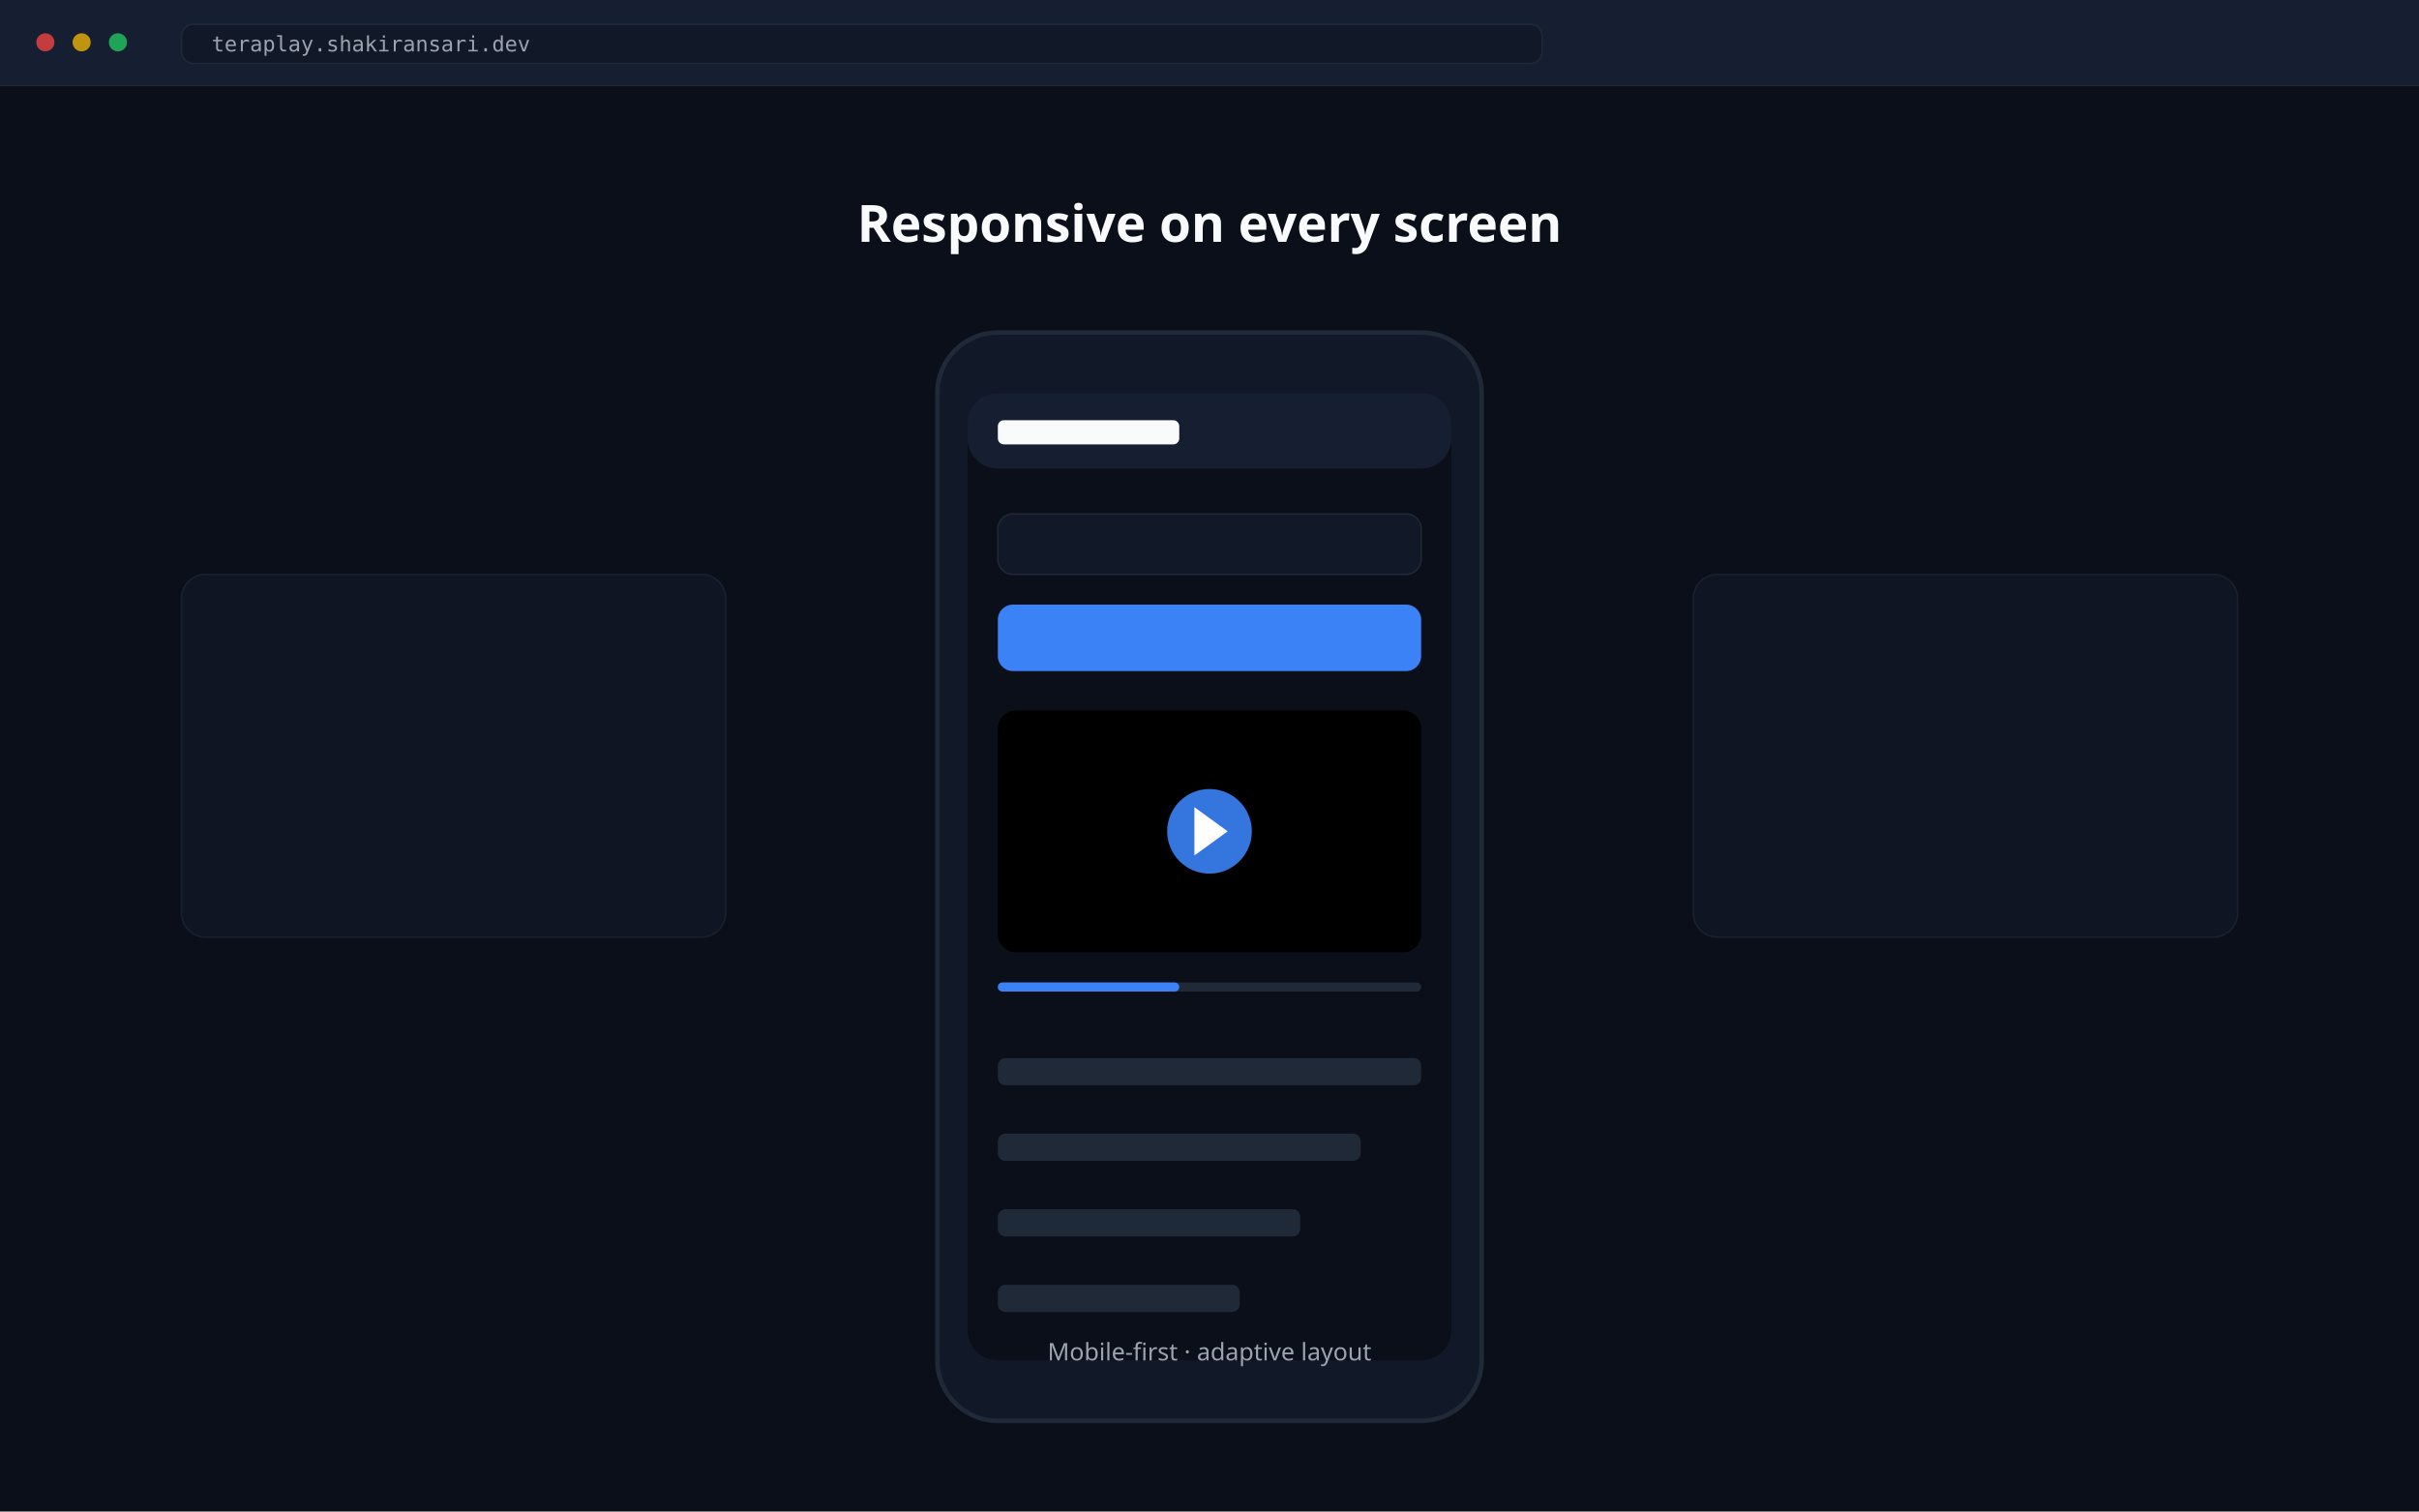
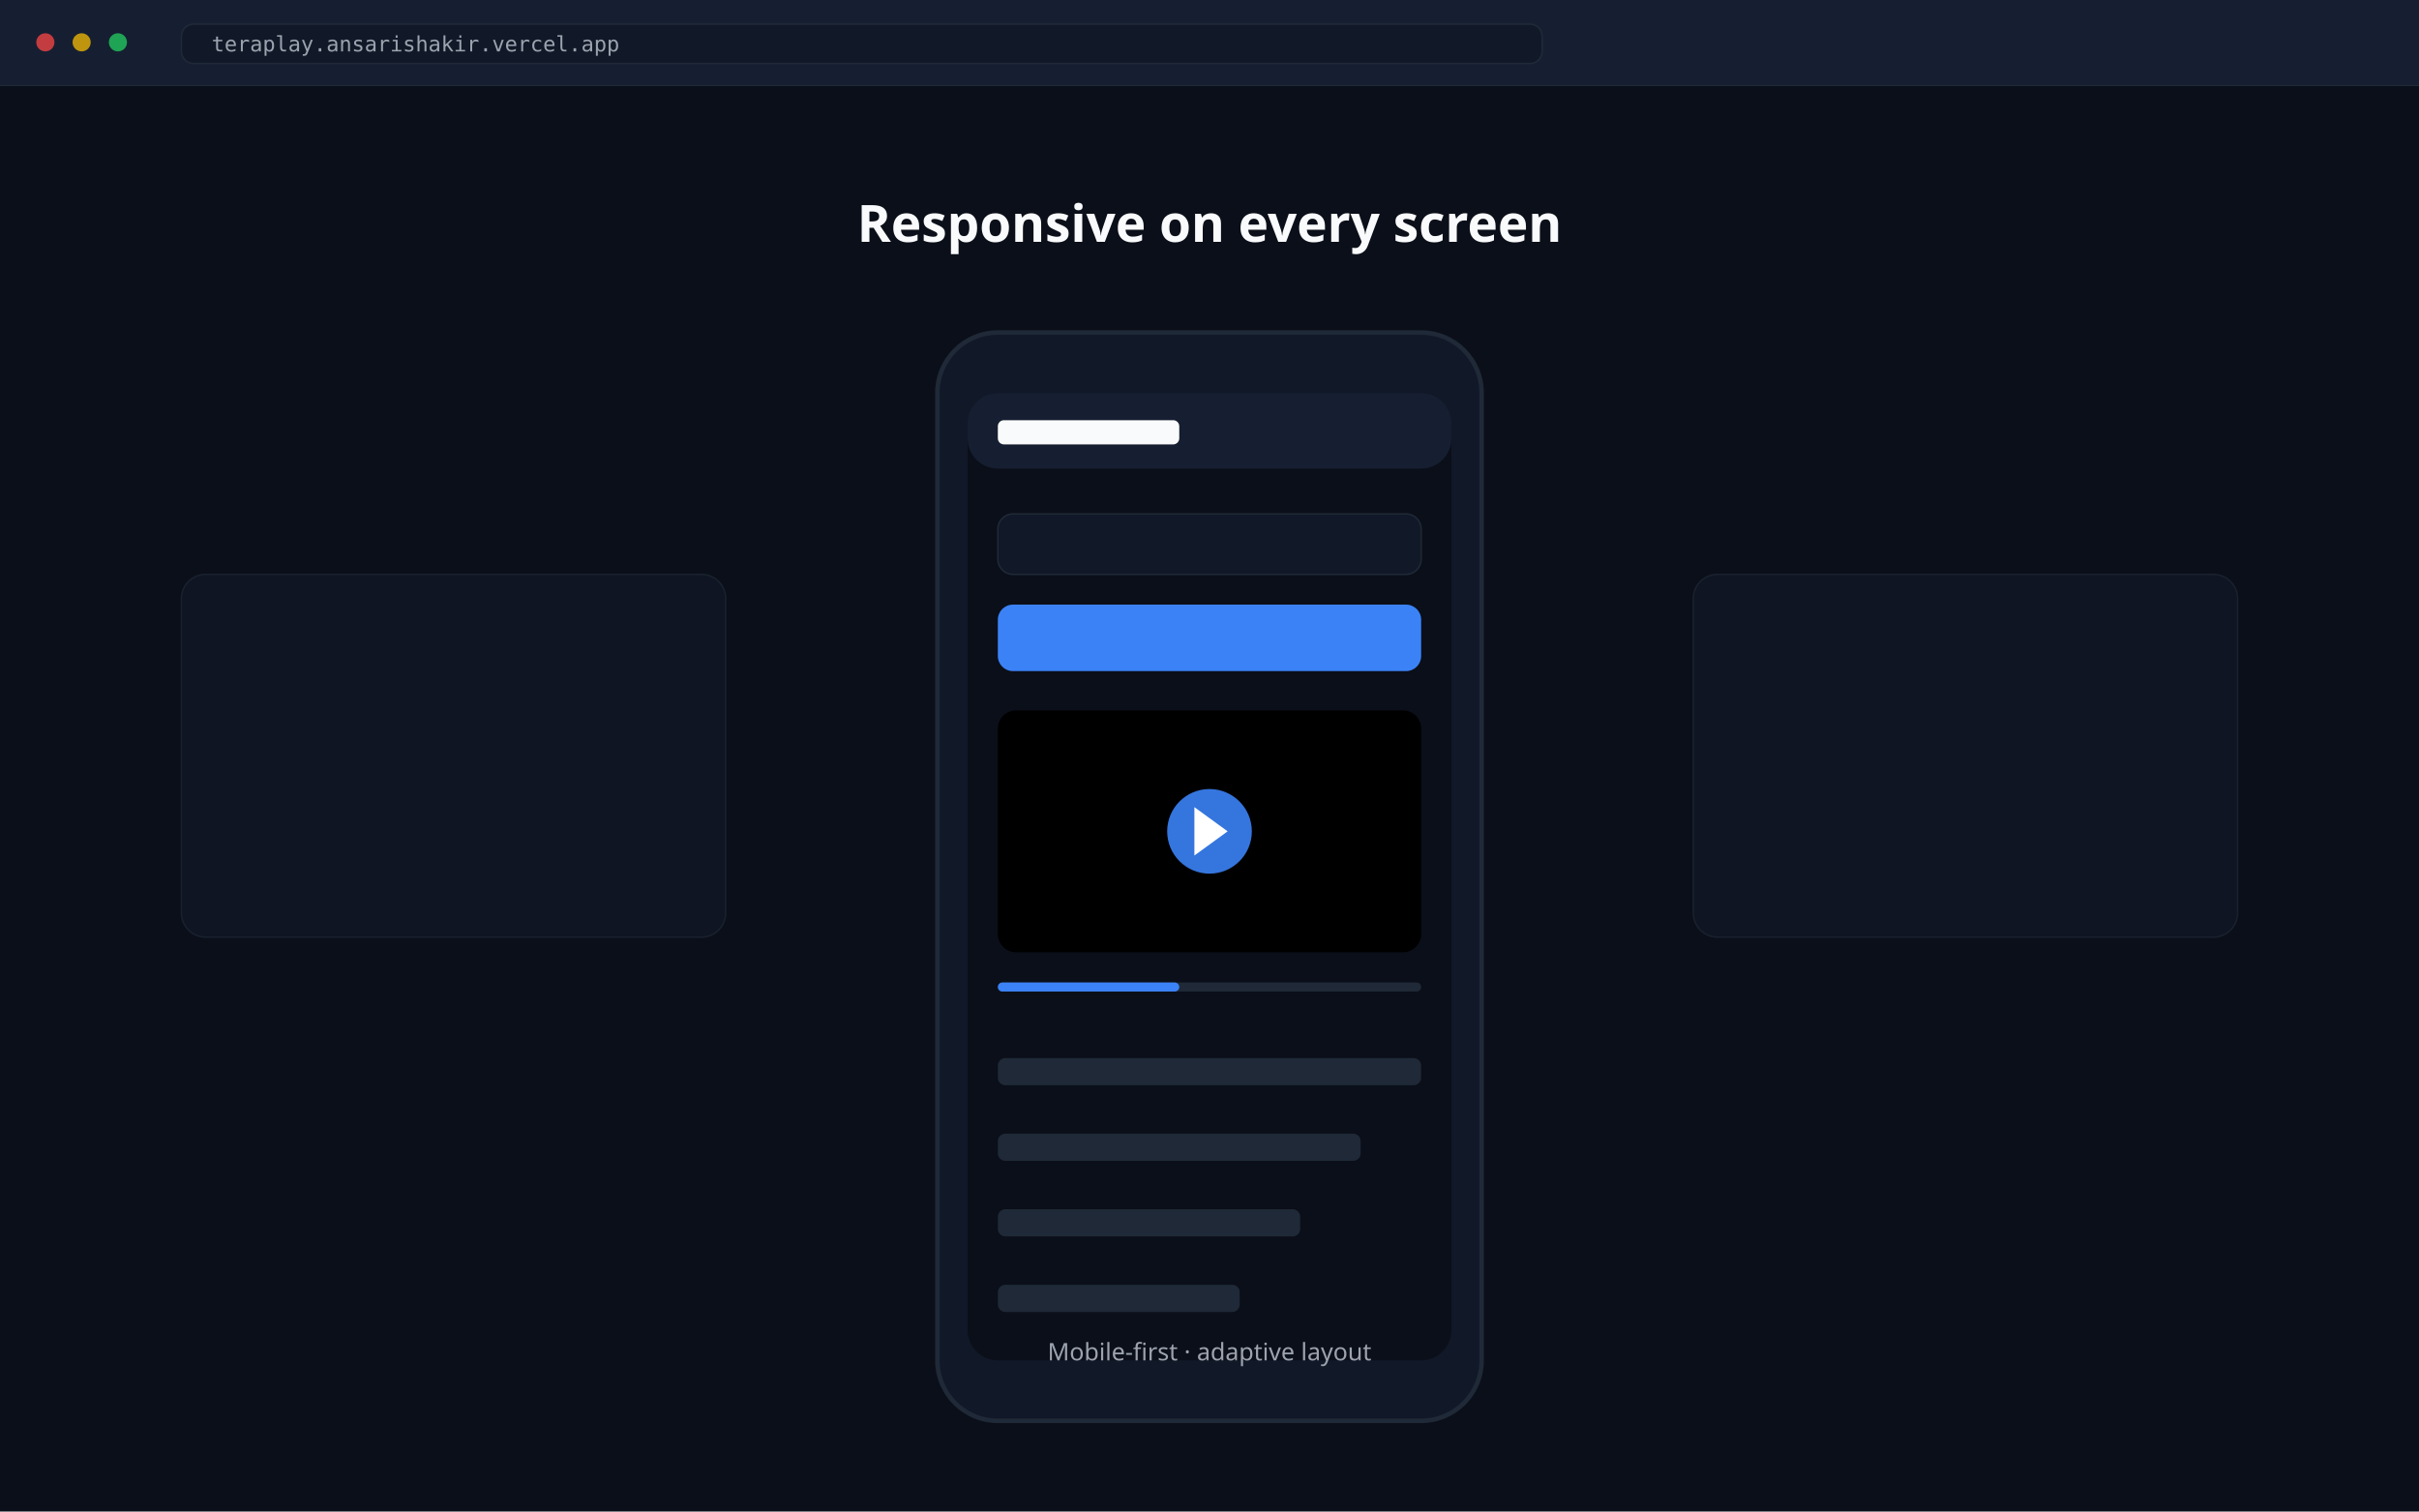
<svg xmlns="http://www.w3.org/2000/svg" width="1600" height="1000" viewBox="0 0 1600 1000" font-family="sans-serif">
  <rect width="1600" height="1000" fill="#0B0F19" />
  <rect x="0" y="0" width="1600" height="56" fill="#161f31" />
  <rect x="0" y="56" width="1600" height="1" fill="#1F2937" />
  <circle cx="30" cy="28" r="6" fill="#ef4444" opacity="0.8" />
  <circle cx="54" cy="28" r="6" fill="#eab308" opacity="0.8" />
  <circle cx="78" cy="28" r="6" fill="#22c55e" opacity="0.8" />
  <rect x="120" y="16" width="900" height="26" rx="8" fill="#111827" stroke="#1F2937" />
-   <text x="140" y="34" font-family="monospace" font-size="14" fill="#9CA3AF">teraplay.shakiransari.dev</text>
+   <text x="140" y="34" font-family="monospace" font-size="14" fill="#9CA3AF">teraplay.ansarishakir.vercel.app</text>
  <text x="800" y="160" font-size="34" font-weight="700" fill="#F9FAFB" text-anchor="middle">Responsive on every screen</text>
  <rect x="620" y="220" width="360" height="720" rx="40" fill="#111827" stroke="#1F2937" stroke-width="3" />
  <rect x="640" y="260" width="320" height="640" rx="20" fill="#0B0F19" />
  <rect x="640" y="260" width="320" height="50" rx="20" fill="#161f31" />
  <rect x="660" y="278" width="120" height="16" rx="4" fill="#F9FAFB" />
  <rect x="660" y="340" width="280" height="40" rx="10" fill="#111827" stroke="#1F2937" />
  <rect x="660" y="400" width="280" height="44" rx="10" fill="#3B82F6" />
  <rect x="660" y="470" width="280" height="160" rx="12" fill="#000" />
  <circle cx="800" cy="550" r="28" fill="#3B82F6" opacity="0.9" />
  <polygon points="790,534 790,566 812,550" fill="#fff" />
  <rect x="660" y="650" width="280" height="6" rx="3" fill="#1F2937" />
  <rect x="660" y="650" width="120" height="6" rx="3" fill="#3B82F6" />
  <rect x="660" y="700" width="280" height="18" rx="5" fill="#1F2937" />
  <rect x="660" y="750" width="240" height="18" rx="5" fill="#1F2937" />
  <rect x="660" y="800" width="200" height="18" rx="5" fill="#1F2937" />
  <rect x="660" y="850" width="160" height="18" rx="5" fill="#1F2937" />
  <rect x="120" y="380" width="360" height="240" rx="16" fill="#111827" stroke="#1F2937" opacity="0.7" />
  <rect x="1120" y="380" width="360" height="240" rx="16" fill="#111827" stroke="#1F2937" opacity="0.7" />
  <text x="800" y="900" font-size="16" fill="#9CA3AF" text-anchor="middle">Mobile-first · adaptive layout</text>
</svg>
